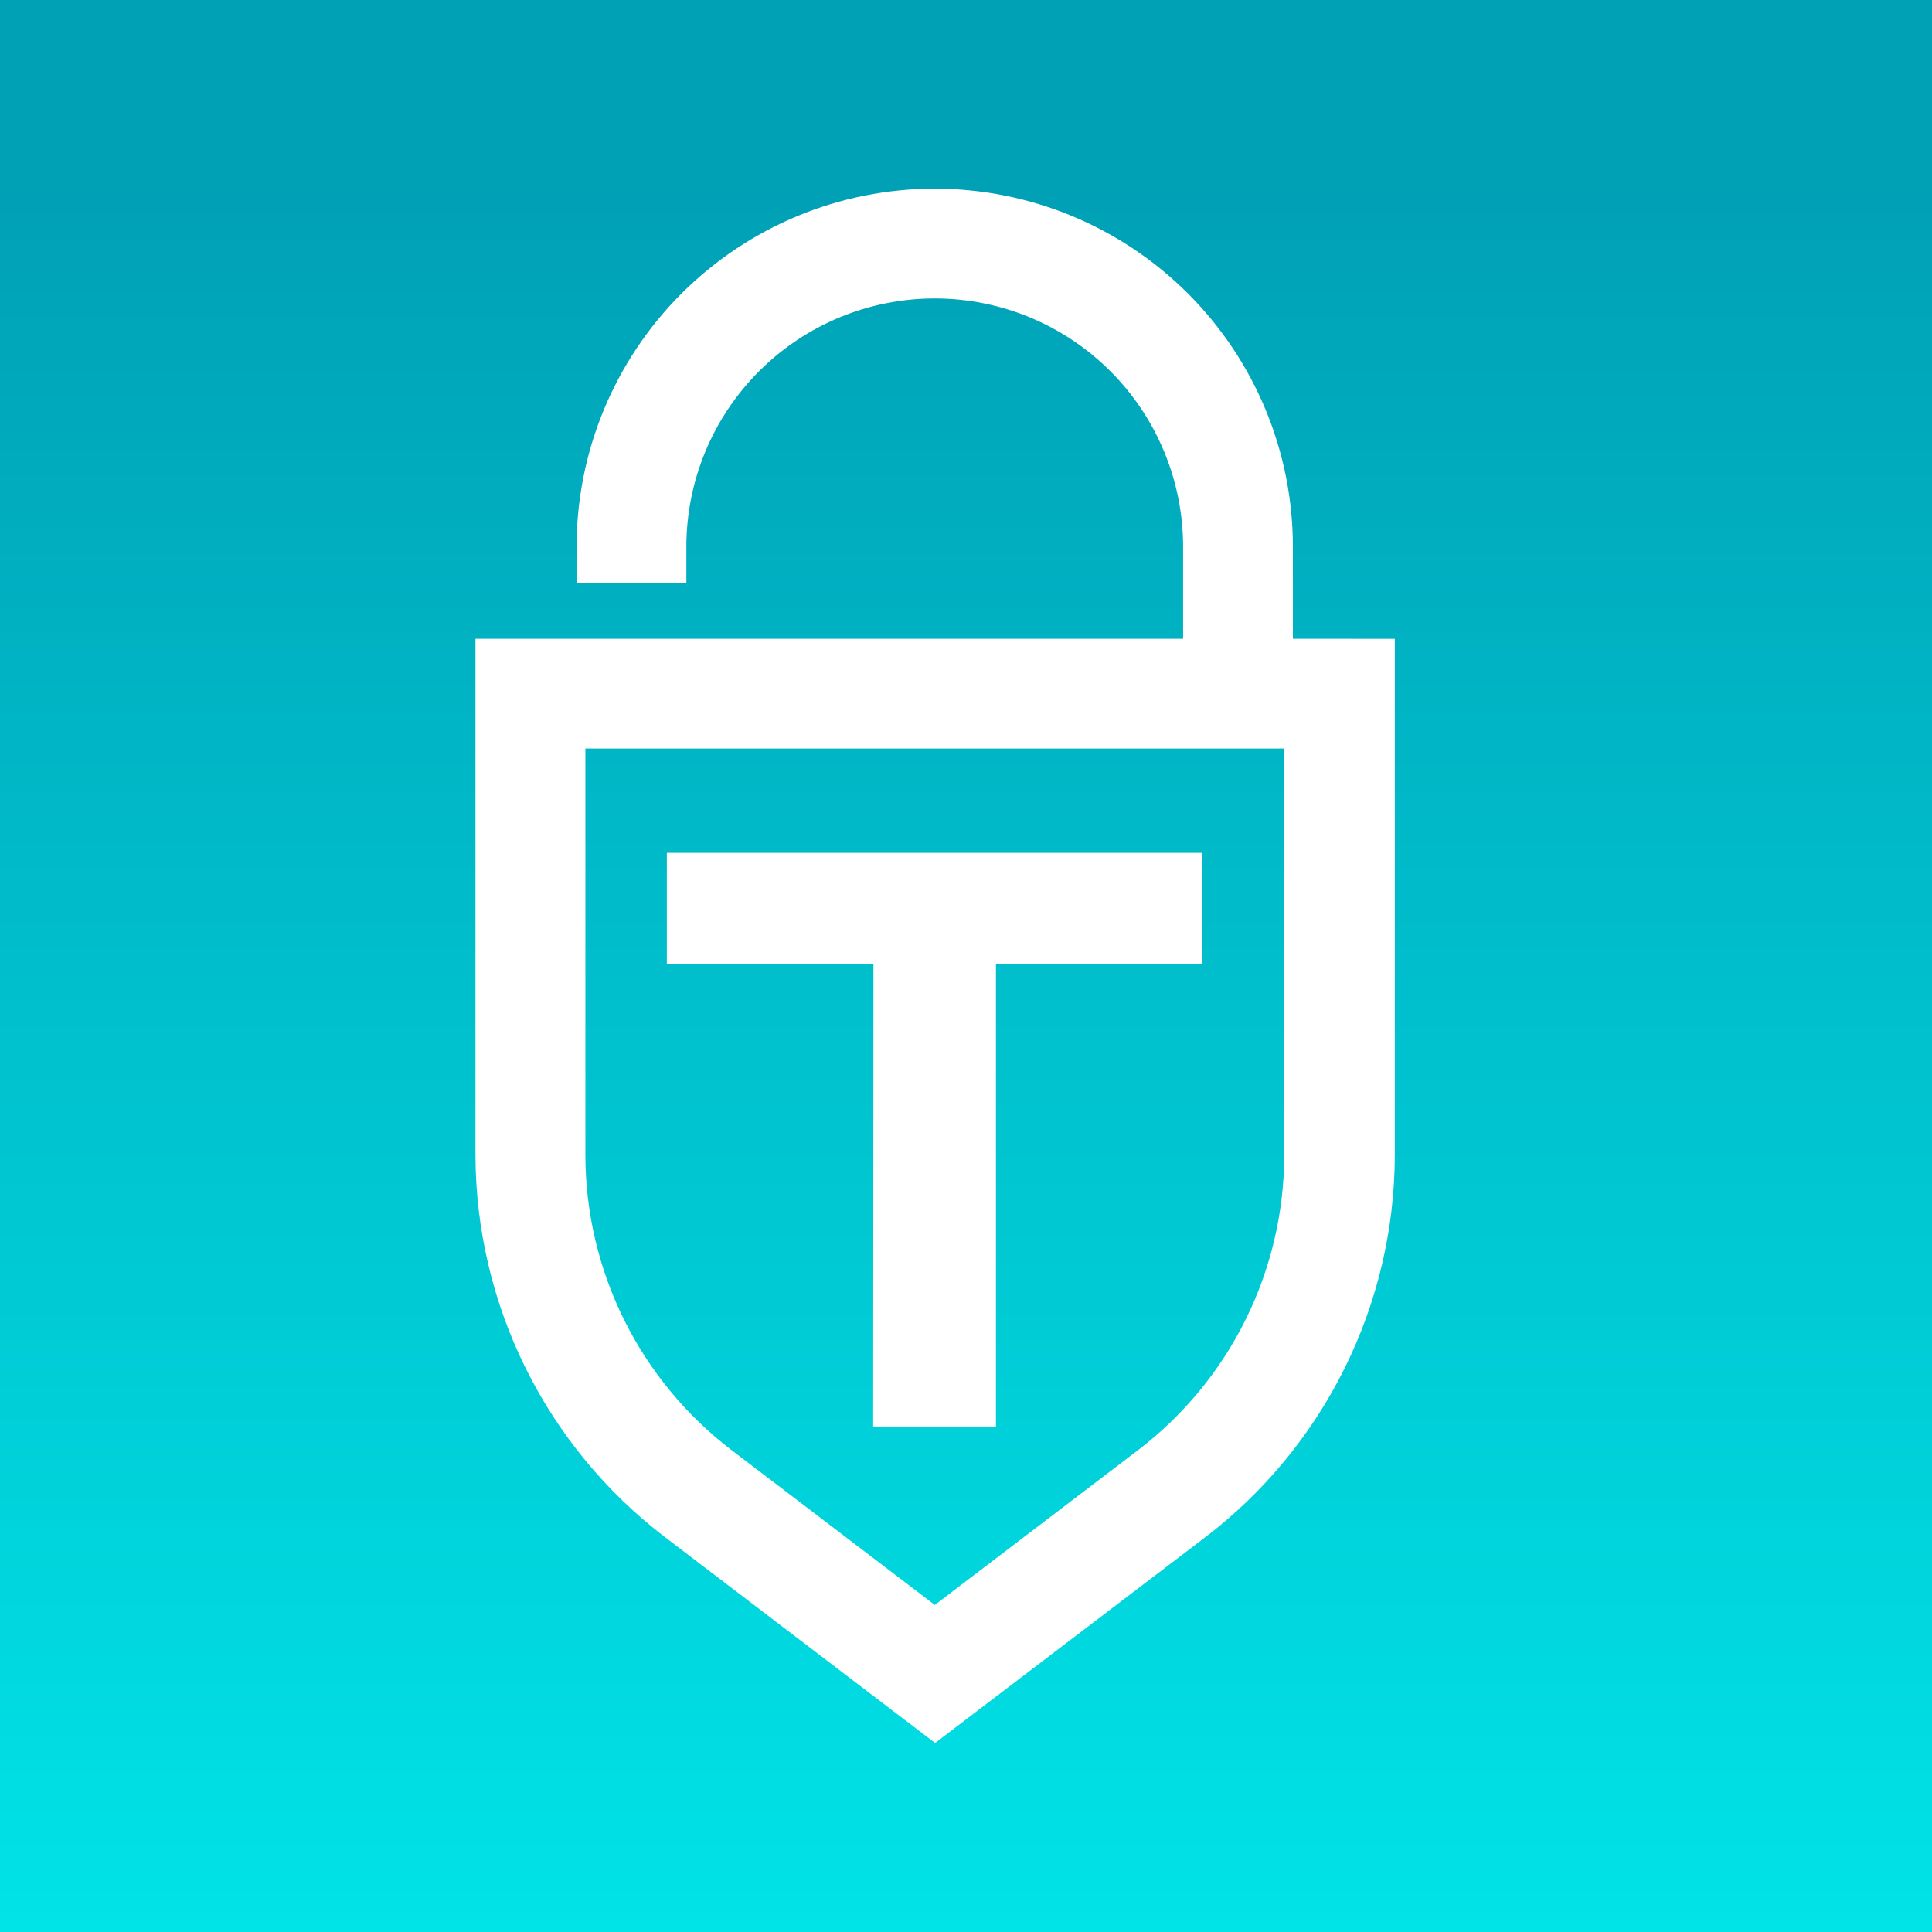
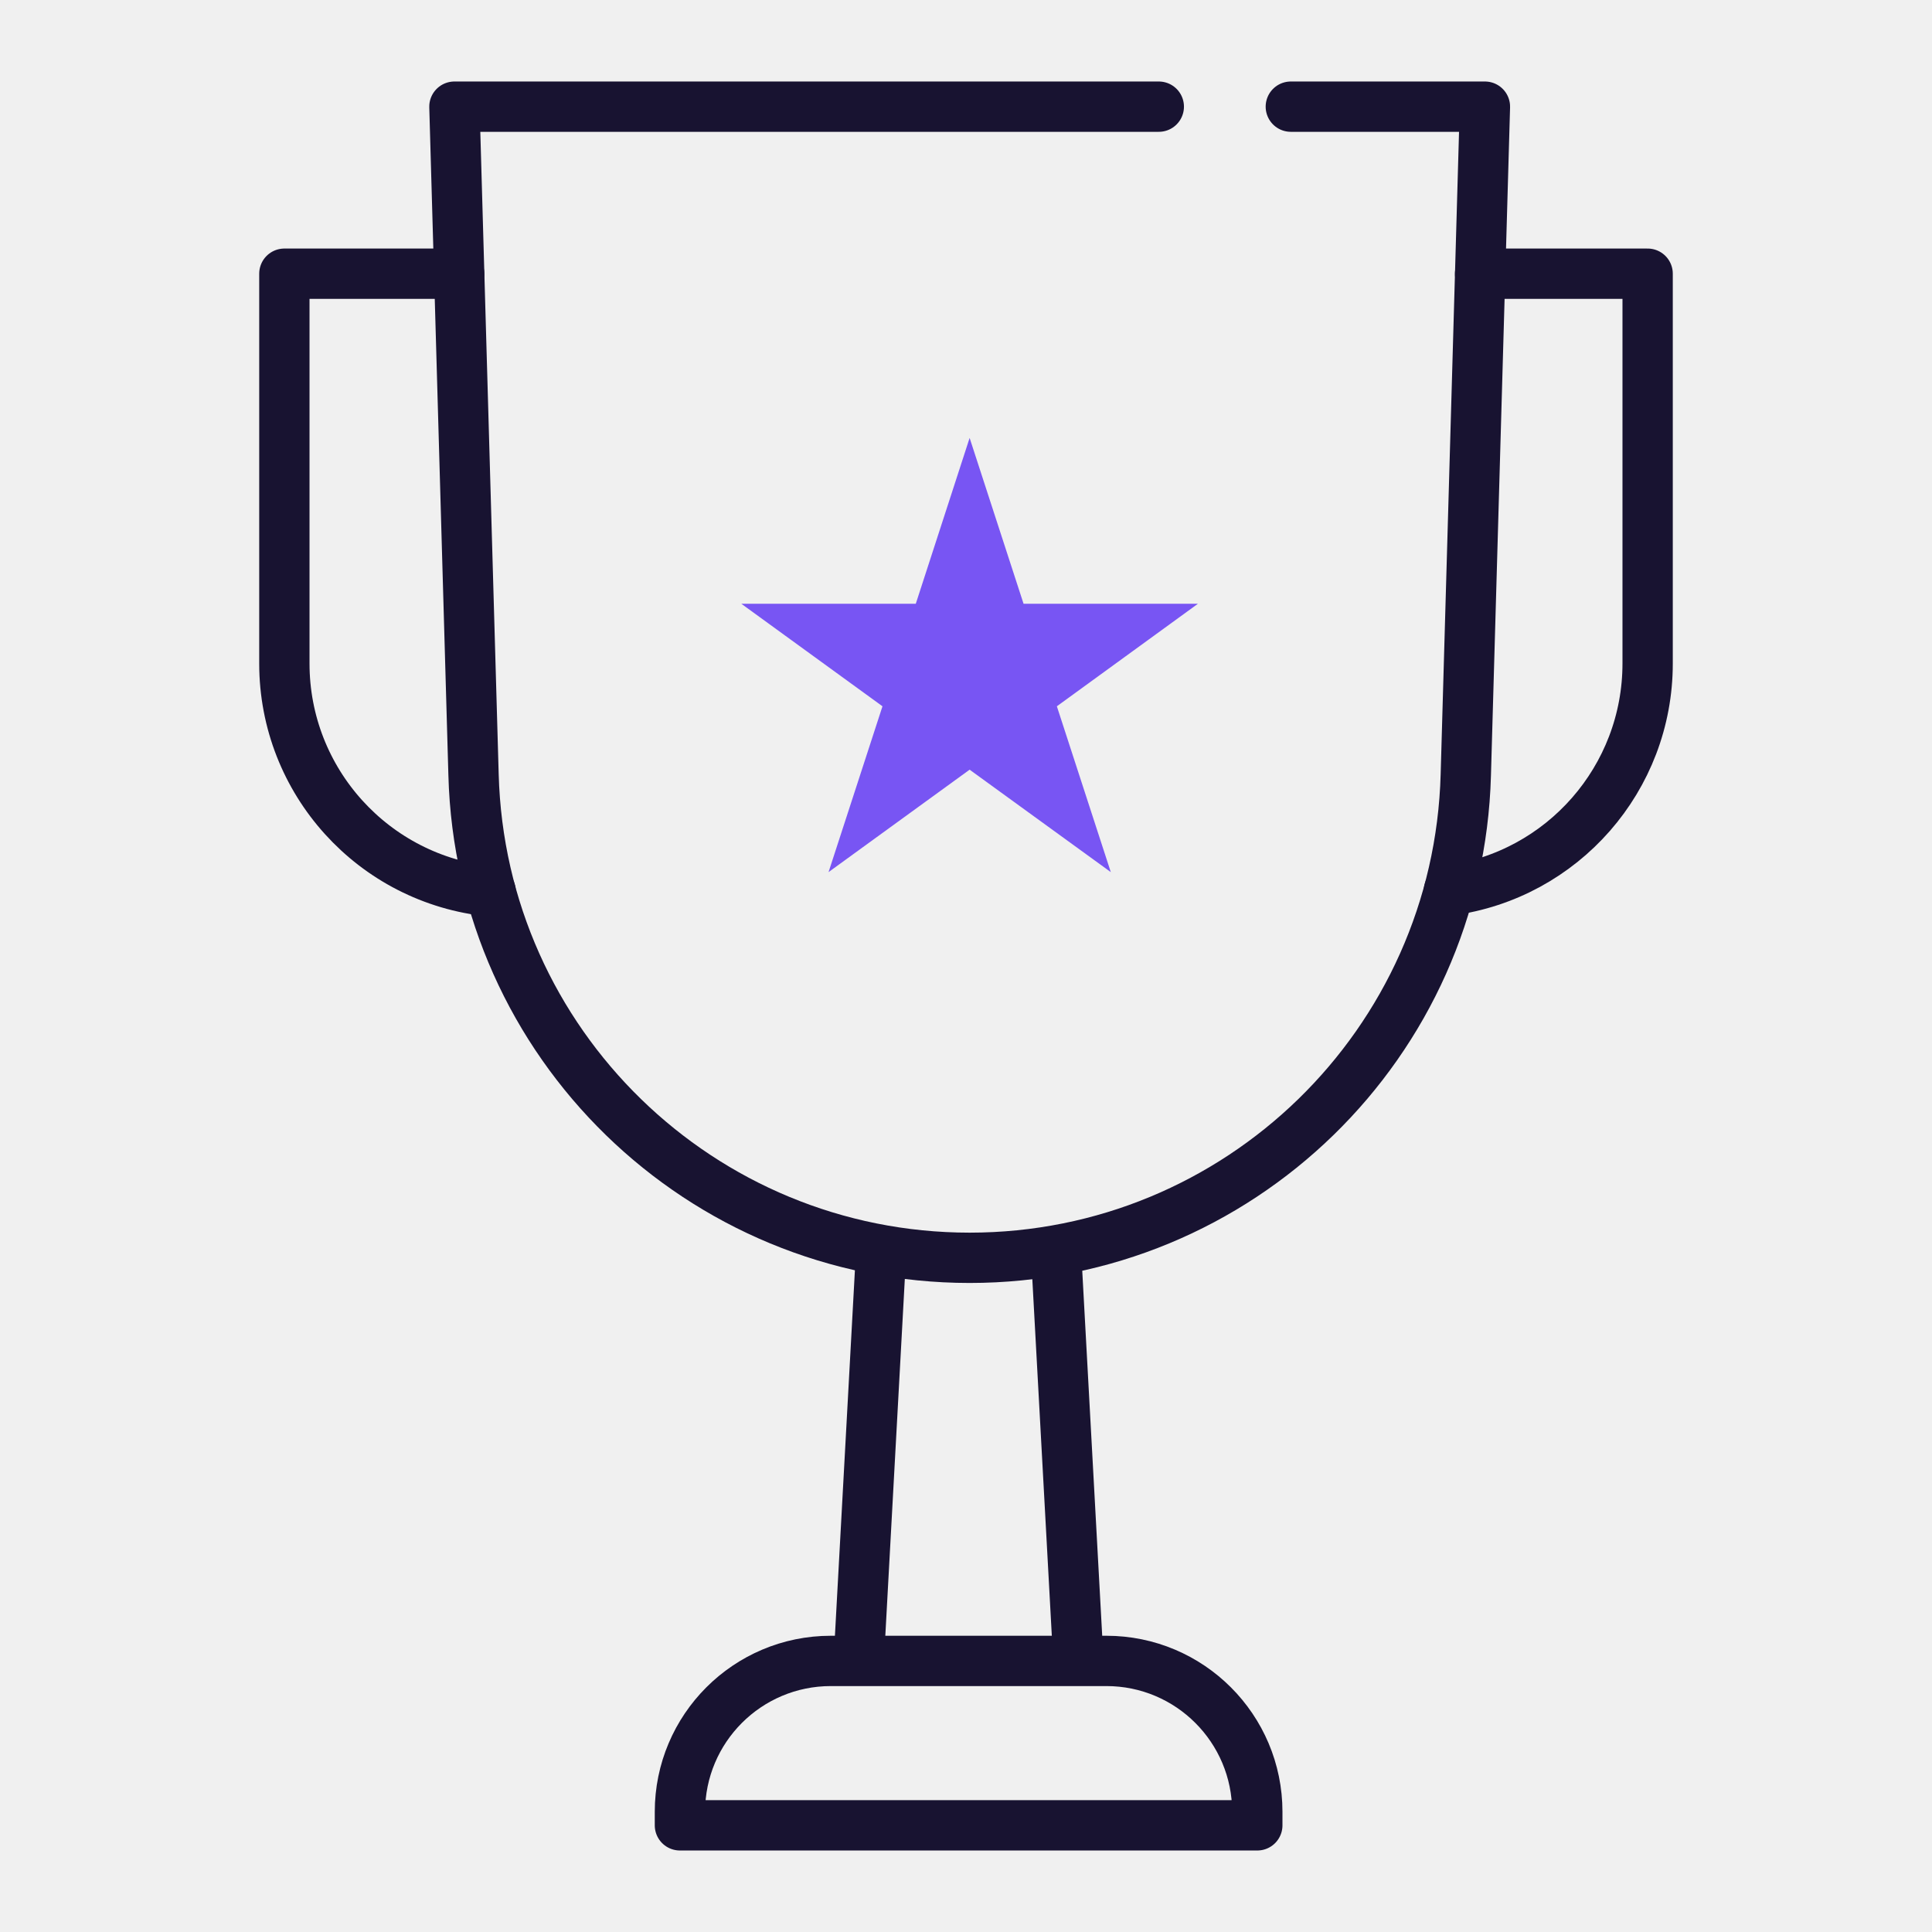
- <svg xmlns="http://www.w3.org/2000/svg" width="1024" height="1024" viewBox="0 0 1024 1024" fill="none">
-   <path d="M0 0H1024V1024H0V0Z" fill="url(#paint0_linear_80415_754)" />
-   <path d="M462.94 511.153H353.438V452.042H637.263V511.153H527.877V756.085H462.785L462.94 511.153Z" fill="white" />
-   <path d="M685.262 338.566V289.834C685.262 239.487 665.261 191.202 629.661 155.601C594.06 120 545.775 100 495.428 100C445.081 100 396.796 120 361.195 155.601C325.594 191.202 305.593 239.487 305.593 289.834V309.126H363.779V289.834C363.779 254.919 377.648 221.433 402.337 196.744C427.026 172.055 460.512 158.185 495.428 158.185C530.343 158.185 563.829 172.055 588.518 196.744C613.207 221.433 627.077 254.919 627.077 289.834V338.566H252V612.514C252.131 651.633 261.245 690.201 278.638 725.241C296.031 760.282 321.239 790.86 352.319 814.618L495.621 923.811L638.961 814.656C670.04 790.899 695.249 760.32 712.642 725.28C730.035 690.239 739.149 651.672 739.28 612.552V338.605L685.262 338.566ZM680.671 612.514C680.593 642.663 673.595 672.393 660.216 699.412C646.837 726.43 627.434 750.017 603.502 768.355L495.467 850.655L387.431 768.355C363.499 750.017 344.096 726.43 330.717 699.412C317.338 672.393 310.34 642.663 310.262 612.514V396.751H680.671V612.514Z" fill="white" />
+ <svg xmlns="http://www.w3.org/2000/svg" id="Layer_3" data-name="Layer 3" viewBox="0 0 192 192">
  <defs>
-     <linearGradient id="paint0_linear_80415_754" x1="512" y1="0" x2="512" y2="1024" gradientUnits="userSpaceOnUse">
-       <stop offset="0.09" stop-color="#00A0B5" />
-       <stop offset="1" stop-color="#00E3E7" />
-     </linearGradient>
+     <style>.cls-1{fill:none;stroke:#181331;stroke-linecap:round;stroke-linejoin:round;stroke-width:5.00px;}.cls-2{fill:#7855f3;}</style>
  </defs>
+   <line class="cls-1" x1="104.97" y1="124.84" x2="107.15" y2="164.71" />
+   <line class="cls-1" x1="85.36" y1="164.71" x2="87.54" y2="124.84" />
+   <path class="cls-1" d="M82.57,165.06h27.38a15,15,0,0,1,15,15v1.34a0,0,0,0,1,0,0H67.57a0,0,0,0,1,0,0v-1.34A15,15,0,0,1,82.57,165.06Z" />
+   <path class="cls-1" d="M128.28,10.6h19.29L145.67,77A49.33,49.33,0,0,1,96.36,125h0A49.33,49.33,0,0,1,47.06,77L45.16,10.6h70" />
+   <path class="cls-1" d="M144,88.5a22.76,22.76,0,0,0,19.74-22.56V27.2H147.09" />
+   <path class="cls-1" d="M48.76,88.59a22.76,22.76,0,0,1-20.5-22.65V27.2H45.63" />
+   <polygon class="cls-2" points="96.36 43.52 101.72 60 119.05 60 105.03 70.19 110.39 86.67 96.36 76.49 82.34 86.67 87.7 70.19 73.67 60 91.01 60 96.36 43.52" />
</svg>
